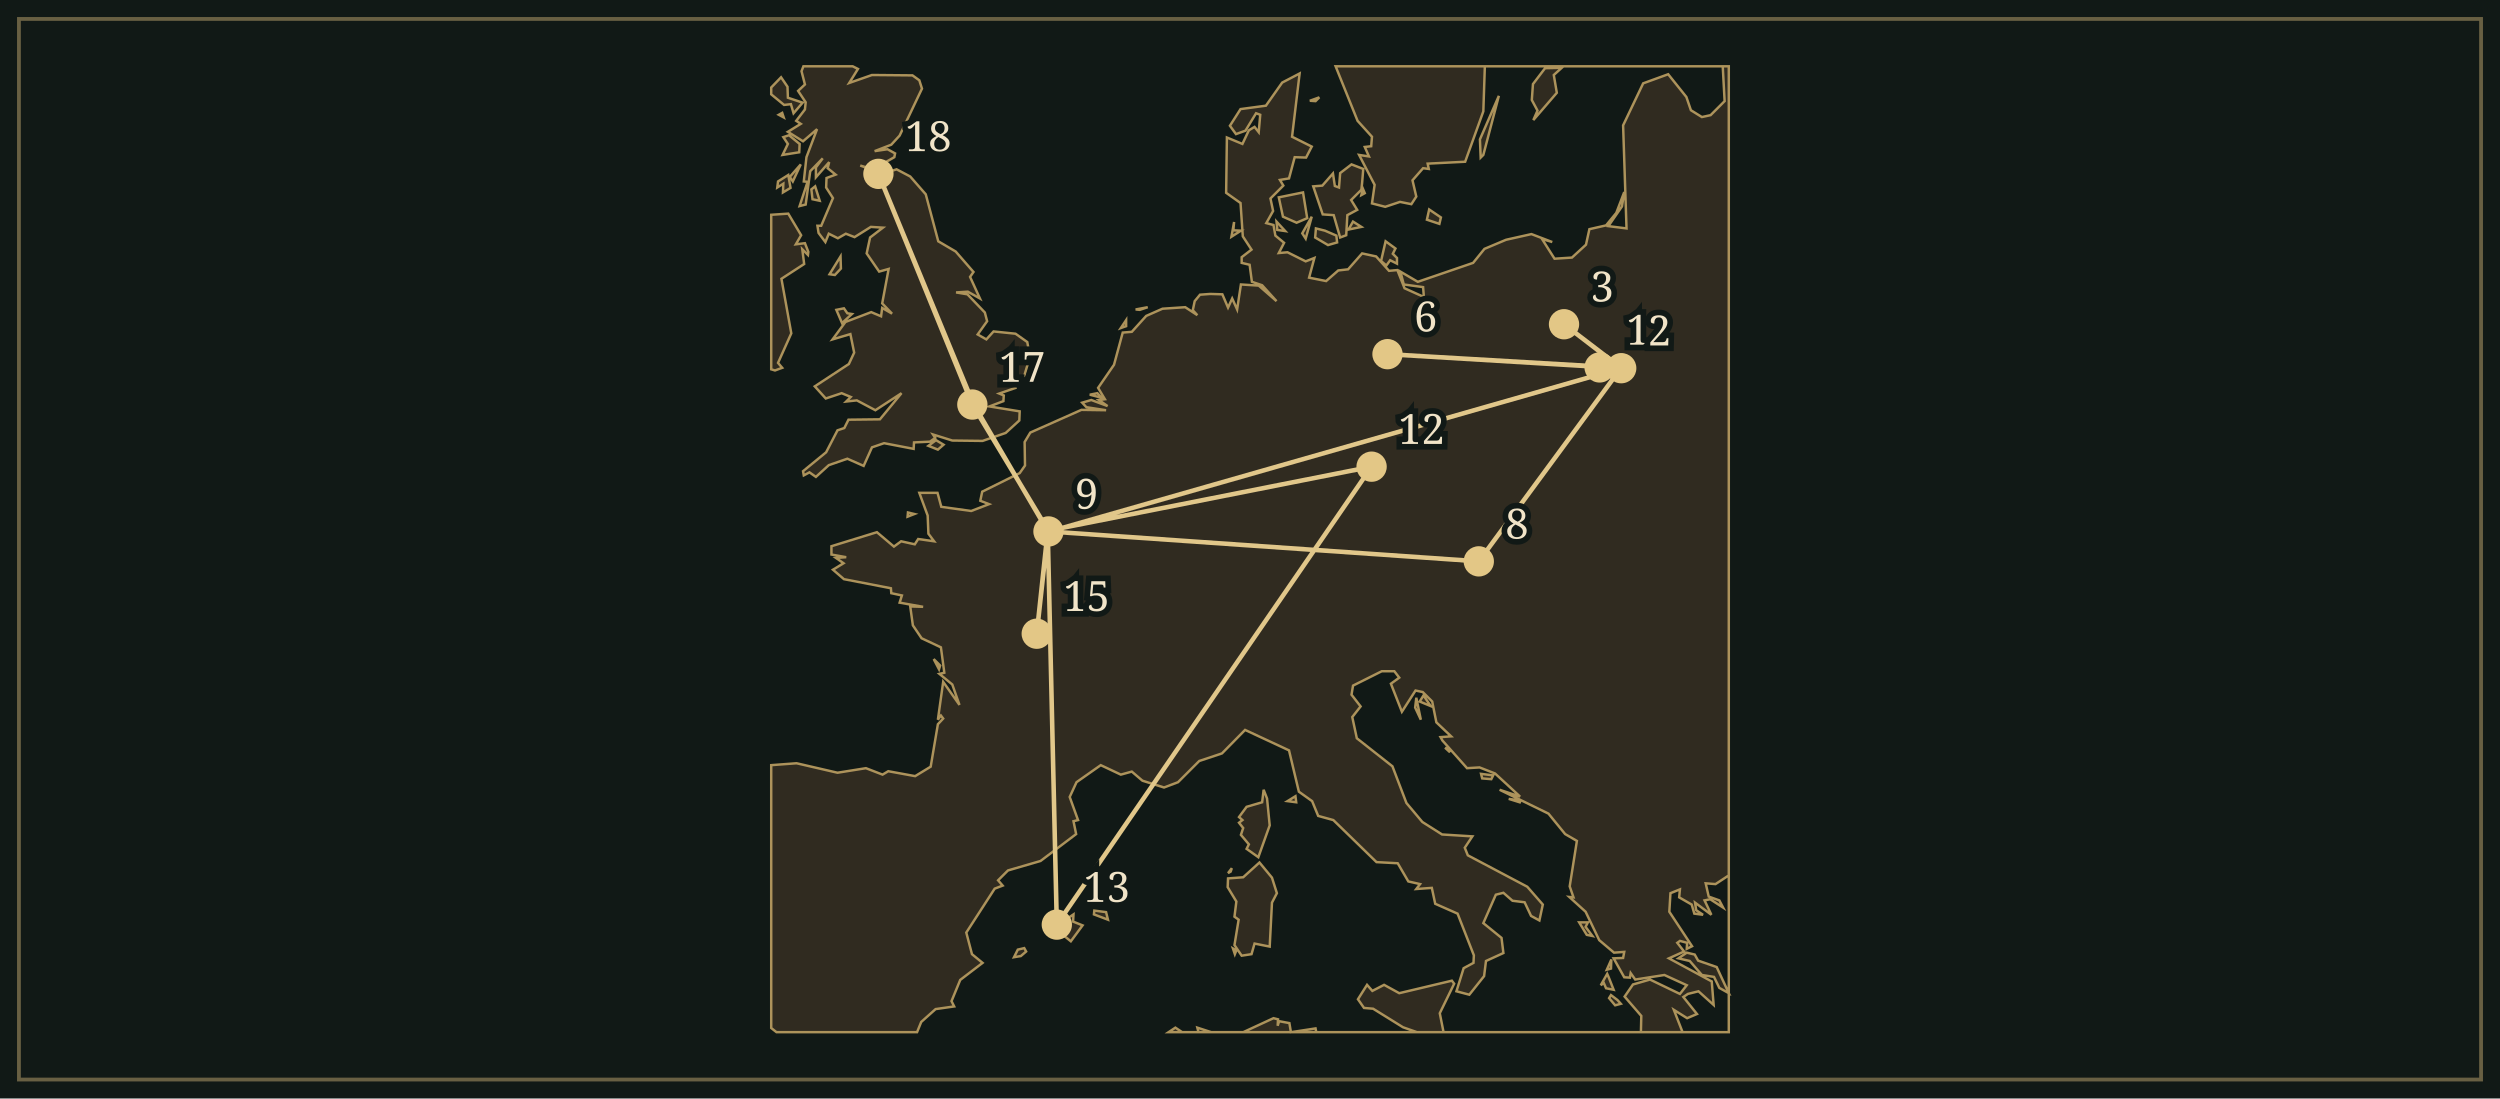
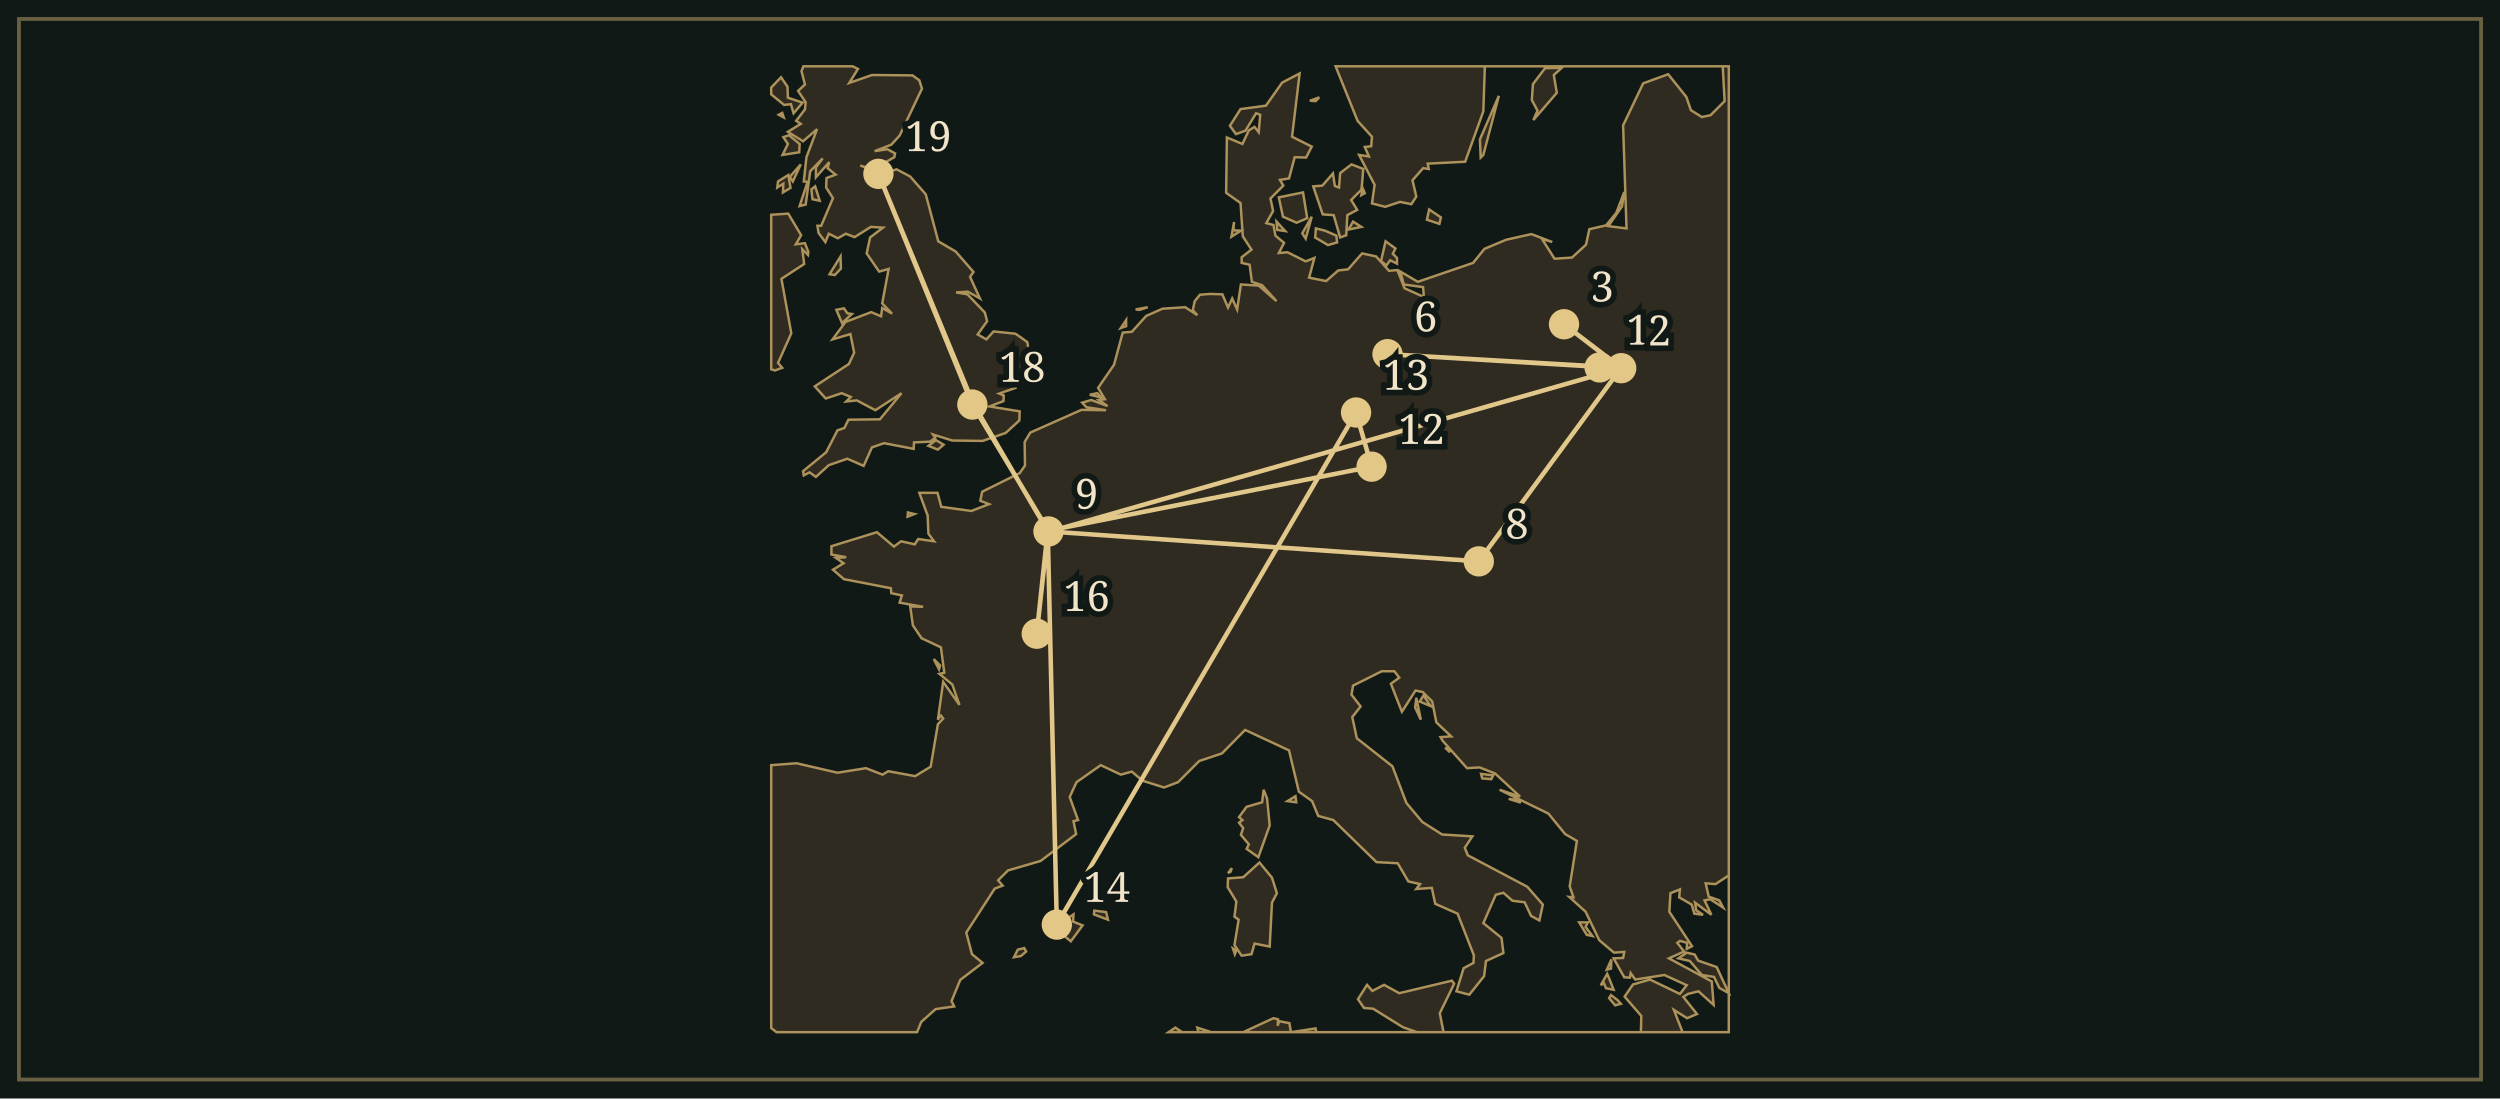
<svg xmlns="http://www.w3.org/2000/svg" viewBox="0 0 660 290" role="img" aria-label="Places in the life of Frédéric Chopin">
  <rect width="660" height="290" fill="#111916" />
  <path d="M447.4,252L448.3,253.6L453.2,255.3L456.4,262.2L453.9,260.8L452.5,257.9L449.3,257.4L446.1,253.7L443.1,253L445.3,251.5L447.4,252ZM412.3,17.9L410.2,19.8L411,24.5L404.8,31.7L405.9,29.2L404.4,26.4L404.7,22.2L407.9,18L412.3,17.9ZM359.6,48.3L359.4,50.1L356.7,52.8L358.3,55.4L355.7,56.8L355.4,62.1L353.8,62.7L352.1,56.8L349.2,56.6L346.7,49.2L349.1,49L351.9,45.8L352.4,49.1L353.5,49.5L353.8,45.7L356.8,43.4L359.9,44.6L359.6,48.3ZM344,50.8L345.1,57.6L342.3,58.8L338.7,57.2L337.6,52.1L344,50.8ZM283.3,243.3L285.8,244.3L282.7,248.5L279.6,246L277,245.7L283.4,241.4L283.3,243.3ZM335.8,231.7L337.1,235.8L335.8,238.3L335.2,249.9L331.2,249.1L330.4,251.9L327.8,252.3L325.9,249.5L327,242.8L325.9,242L326.4,238L324.1,234.2L324.2,231.9L328.2,231.6L332.5,227.7L335.8,231.7ZM334.5,210.8L335.2,217.9L332.2,226.3L329.1,224.1L329.7,222.9L327.6,220.4L328.2,218.6L327.1,217.2L328,216.5L327.1,215.7L329.1,213L333.2,211.8L333.6,208.5L334.5,210.8ZM383.9,259.7L380.1,267.5L381.1,272.5L374.1,272.5L370.4,271.2L362.5,266.3L360.1,266.1L358.5,263.8L360.9,260L362.3,261.6L365.4,260L369.4,262.2L383.3,258.9L383.9,259.7ZM225.1,17.5L226.5,18.2L224.2,21.9L230.2,19.8L240.9,19.9L242.7,21.2L243.4,23.4L237.5,35.8L235.3,38.2L230.9,39.9L234.3,39.4L236.3,40.5L236.1,41.5L230.5,44.7L227.1,43.7L233,45.9L236.7,44.7L240.3,46.6L244.4,51.3L247.7,63.7L252.3,66.4L257,71.8L256.1,73.1L258.7,78.8L255.5,77L252.4,77.2L255.4,77.7L260,82.5L260.6,84.8L258.1,88.3L260.4,89.6L262.3,87.5L268.1,88.1L271.2,90.3L271.9,94.2L270.4,99.2L267.8,100.7L268.1,102.4L263.8,103.9L265,104.4L264.9,105.9L261.2,107.3L269.2,108.6L269.1,111L265.5,114.3L259.4,116.4L251.4,116.3L246.3,114.7L246.9,115.6L245.5,116.6L241.3,116.8L241.2,118.5L233.4,117L230.2,118.1L228,123L223.7,121.1L218.8,122.8L215.4,125.9L213.7,124.7L212.2,125.5L212,124.4L218.1,119.4L221.1,113.6L222.9,113L224,110.8L232.3,110.7L238,103.8L231.1,108.3L226.2,105.7L223.4,106L224.6,104.8L222.2,103.8L218,105.2L215.1,102L224.1,96.1L225.5,93.1L224.5,88.2L219.8,89.6L223.2,85L230,82.4L232.6,83.5L232.9,81.3L235.5,82.8L232.9,80.1L234.6,71L232.1,71.7L228.8,66.9L229.7,62.7L233.1,60.1L229.9,59.9L225.6,62.6L223.3,61.7L221.2,62.9L218.8,61.7L217.9,63.9L216.1,61.5L215.8,59.6L216.8,59.6L219.9,52.3L218.1,49.5L218.2,47L220.6,46.1L218.5,44.4L218.9,42.8L215.4,46.8L215.4,44.2L217.2,41.8L213.9,45.2L212.7,54L211.1,54.4L213.2,48L212.2,47.9L212.9,41.5L215.7,34.1L212,37.3L208,34.8L211.4,32.7L210.2,31.9L212.5,28.9L212.7,27L210.7,24L212.5,22.3L211.6,18.8L212.1,17.5L225.1,17.5ZM203.6,56.7L208.1,56.4L211.5,62.1L210.1,64.5L212.5,64.2L213.4,66.5L213.3,67.3L211.8,65.8L212.3,69.7L206.3,73.6L208.9,88L205.4,95.8L206.5,97.1L204.6,97.8L203.6,97.5L203.6,56.7ZM300.9,81.8L299.8,81.7L303,81.1L300.9,81.8ZM393.7,205.7L391.3,205.5L391,204.3L394.2,204.7L393.7,205.7ZM241.4,135.7L239.6,136.4L239.7,135.3L241.4,135.7ZM222,70.9L220.4,72.6L219,72.4L221.9,67.7L222,70.9ZM216.4,53L214.5,52.6L214.2,50L215.2,49.2L216.4,53ZM211,40.2L206.6,40.9L208,38L206.8,36.2L208.3,35.7L211.1,38L211,40.2ZM208.1,46.2L208.7,49.6L206.7,50.8L206.8,48.5L205.2,49.5L205.4,47.9L208.1,46.2ZM209.3,47.9L208.5,46.7L211.4,43.4L209.3,47.9ZM223.7,82.7L224.9,82.9L222.3,85.3L220.8,81.8L222.8,81.4L223.7,82.7ZM206.9,31L205.6,30.3L206.5,29.8L206.9,31ZM207.9,22.9L208,25.8L211.9,27.1L209.5,29.9L208.8,27.5L207,27.7L203.6,24.9L203.6,23.1L206.2,20.4L207.9,22.9ZM391.6,40.9L390.9,41.6L390.7,36.8L395.7,25.3L391.6,40.9ZM380,59.1L376.7,58L377.3,55.3L380.4,57.4L380,59.1ZM368.8,68.1L368.8,69.6L367,68.7L366,70.1L364.6,68.9L365.8,63.7L368.4,65.6L367.7,67L368.8,68.1ZM359.4,59.9L356,60.6L357.2,58.5L359.4,59.9ZM360.3,51L359.4,51.5L359.8,49.8L360.3,51ZM349.8,60.9L352.8,62.2L353,64L350.6,64.7L347.2,62.7L347.4,60.3L349.8,60.9ZM339.3,61L337.2,60.7L337,58.5L339.3,61ZM344.7,63L343.8,61.6L346.3,57.2L344.7,63ZM347.3,26.7L345.8,26.6L348.3,25.7L347.3,26.7ZM325.1,62.5L325.8,58.6L325.6,60.8L327.6,60.9L325.1,62.5ZM248.2,175.7L247.9,176.7L246.5,174L248.2,175.7ZM249.1,117.4L247.6,118.7L245.1,117.7L247.1,116.2L249.1,117.4ZM297.3,86.1L295.9,86.6L297.3,84.5L297.3,86.1ZM342,210.2L342.2,211.8L339.9,211.5L342,210.2ZM326.4,250.9L326,251.9L325.5,250.4L326.4,250.9ZM324.9,230.1L324.2,230.5L325.2,229.2L324.9,230.1ZM292.5,242.8L288.8,241.4L288.9,240.4L292,240.8L292.5,242.8ZM269.5,252.4L267.7,252.7L268.7,250.7L270.4,250.3L270.9,251.2L269.5,252.4ZM377.7,186.4L374.8,185.2L375.8,183.6L377.7,186.4ZM382.3,197.8L382.8,198.6L381.5,197.4L382.3,197.8ZM375.1,190L373.6,186.8L373.9,184.2L375.1,190ZM400.4,211.2L401.5,211.9L398.3,210.9L400.4,211.2ZM424.7,258L426,261.3L424,260.9L423.4,259.5L422.6,260.1L424.3,257.1L424.7,258ZM427,264L427.9,265L426.4,265.4L424.8,263.5L425.3,262.7L427,264ZM425.3,255.7L424.2,256L425.4,253.3L425.3,255.7ZM420.4,247.1L418.9,246.8L416.9,243.5L419.2,243.5L418.6,244.7L420.4,247.1ZM289.7,103.8L290.8,105L287.7,104.2L289.7,103.8ZM392,17.5L391.6,29.4L386.8,42.7L376.9,43.2L377.2,44.6L375.7,44.4L372.9,47.6L373.9,51.9L372.6,53.9L369.6,53.3L365.7,54.6L362.2,53.7L362.9,48.8L358.8,40.9L361.4,41.3L360.3,38.8L362,38.6L362.2,36.1L358.4,31.9L352.6,17.5L456.4,17.5L456.4,272.5L308.5,272.5L310.3,271.3L312.1,272.5L316.4,272.5L316.1,271.3L319.8,272.5L328.2,272.5L336.2,268.8L337.4,269.1L337.3,270.8L337.7,269.6L340.4,270.1L340.8,272.5L347.3,271.5L347.5,272.5L456.4,272.5L456.4,231.1L452.9,233.4L450.3,233.2L451.1,236.7L453.9,237.7L454.9,239.6L451.5,237.4L450,237.7L451.8,241.5L447.5,238.3L447.8,240.3L449.6,241.5L447.3,241.2L446.6,238.8L443.3,236.9L443.5,234.8L441,235.8L440.7,240.7L446.7,249.8L445.3,250.5L445.4,248.9L443.5,248.4L442.8,248.9L444.6,251.2L440.6,253L451.9,259.1L452.4,265.3L448.4,261.7L445.6,262.4L444.4,263.2L448,267.7L445.4,268.8L441.9,266.6L444.2,272.5L433.2,272.5L433.3,268.2L428.9,263.1L431.1,259.9L435.6,258.6L443.5,262.4L445.3,260.1L439.4,257.4L431.7,258.6L430.5,256.9L430.3,258.1L428.8,258L426,253L428.5,252.9L428.8,251.3L426.1,251.5L422.2,248.2L418.6,240.7L414.3,236.8L415.4,236.9L414.4,234L416.3,222L413.2,220.2L408.8,214.8L395.9,208.5L401.3,210.3L394.7,204.2L390.6,202.6L387.3,202.8L380.8,195.5L380.3,194.6L383.1,194.4L379.2,190.7L378.1,185.2L375.6,182.7L373.7,182.3L370.1,187.9L367.2,180.5L369.4,178.9L368.1,177.2L364.8,177.2L357.2,181L356.8,183.4L359.2,186.5L357,189.3L358.2,194.9L367.6,202.3L371.3,212L375.5,217L380.7,220.3L388.7,220.8L386.7,223.8L387.5,225.8L403.2,234.1L407.3,238.8L406.4,243L404.2,241.8L402.5,238.2L399.3,237.8L396.9,235.7L394.9,236.2L391.6,243.7L396.4,247.6L396.9,251.6L392.3,253.7L391.8,257.7L387.9,262.6L384.5,261.7L386.4,255.6L389,254.2L389.1,252.2L384.8,241.2L378.9,238.6L378,234.4L373.9,234.7L374.9,233.4L371.8,232.7L369,227.9L363.4,227.6L352,216.5L348,215.4L346.4,211.5L342.9,209L340.3,198.1L328.7,192.7L322.6,198.9L316.6,200.9L311,206.5L307.3,207.9L301.6,206.1L298.8,203.7L295.9,204.5L290.6,202L284.2,206.5L282.4,210.4L284.6,216.5L283.4,216.8L284.1,220.2L274.7,227.3L266.1,229.8L263.5,232.4L264.7,233.8L262.6,234.6L255.1,246.2L256.6,251.9L259.4,254.2L253.5,258.7L251.2,264.3L251.9,265.7L247,266.4L243.2,269.8L242.1,272.5L205,272.5L203.6,271.4L203.6,202L210.3,201.5L221.1,204L228.6,202.8L233,204.5L234.5,203.6L241.6,204.9L245.7,202.4L247.6,191.2L249,189.7L248.4,188.9L247.6,190L249,180L253.3,186.1L251.4,180.7L248,177.9L249.3,177.6L248.4,170.9L243.3,168.5L241,165.1L240.3,160.1L243.7,160.2L237.5,159.1L238.1,157.2L235.3,156.6L235.2,155.3L222.8,152.9L219.9,150.4L222.7,148.7L220.7,147.3L223.4,147.1L219.5,146.4L219.5,144.2L231.5,140.5L236,144.3L237.9,142.9L241.5,143.7L242.4,142.3L246.6,142.9L245.1,140.9L244.9,136.1L242.7,130.1L247.5,130.1L248.5,133.8L256.4,134.9L261.1,133.1L258.8,132.2L259.3,129.8L269.2,124.9L270.6,122.9L270.5,116.7L272,114.2L285.5,108.2L292,108.3L286.8,107.5L285.7,106.3L288.1,105.6L292.4,107.2L290.1,105.6L291.7,105.4L289.9,102.4L294.1,96.3L296.4,87.8L298.8,87.6L302.6,83.4L306.9,81.5L312.9,81.1L316.1,83.2L314.9,81.9L315.4,79.5L316.8,77.8L319.5,77.6L322.7,77.7L324.2,81.2L325.3,78.8L326.6,81.7L327.6,75.1L332.3,75.4L337,79.5L333.2,75.3L330.5,74.4L329.9,69.9L327.8,69.4L327.8,67.9L330.4,65.9L328.1,62.4L327.5,53.6L323.7,50.9L323.9,36.3L328,38L329.7,34.4L331.2,33.5L332.3,34.9L332.7,30.3L331.6,29.9L328.8,34.5L326.3,35.4L324.7,33.2L327.5,28.8L334.2,27.9L338.5,21.8L343.1,19.4L341.1,36.1L346.3,38.7L344.8,41.6L341.8,41.5L340.3,47.1L337.9,47.5L338.8,49L335.4,52.4L336.1,55.7L334.3,58.9L336.2,59.4L336.7,62.2L339,64.1L337.6,66.8L339.9,66.6L344.7,69L347,68.1L345.6,73.3L350.1,74.2L353.3,71.4L355.9,71.1L359.6,66.9L363.3,67.7L366.7,71.5L368.9,71.3L370.8,76.1L375.9,78.4L375.7,75.8L370.6,75.1L369.7,71.7L374.3,74.4L388.9,69.4L391.9,65.7L397.6,63.3L404.3,61.8L409.8,63.9L407.1,63.1L410.4,68.3L415,68L418.7,64.6L419.6,60.5L424,59.5L426.7,56.2L428.8,50.7L428.2,54.5L424.6,59.7L429.4,60.3L428.5,33.1L433.8,22L440.4,19.6L445.2,25.6L446.4,29.1L449.3,30.9L451.6,30.4L455.3,26.7L454.8,17.5L392,17.5Z" fill="#302b20" stroke="#ad935b" stroke-width=".65" />
-   <path d="M422.3,97L428,97.2L412.9,85.6L428.1,97.2L428,97.2L366.3,93.5L428,97.1L390.4,148.2L276.8,140.3L276.7,140.1L276.7,140.1L362.1,123.2L279,244.1L276.6,140.1L273.7,167.3L276.7,140L256.7,106.8L231.9,45.9L257,106.7L276.6,140.2L276.6,140.2L276.6,140.1L277.2,140.3L428,97.2" fill="none" stroke="#e1c78a" stroke-width="1.2" />
+   <path d="M422.3,97L428,97.2L412.9,85.6L428.1,97.2L428,97.2L366.3,93.5L428,97.1L390.4,148.2L276.8,140.3L276.7,140.1L276.7,140.1L362.1,123.2L358,108.9L279,244.1L276.6,140.1L273.7,167.3L276.7,140L256.7,106.8L231.9,45.9L257,106.7L276.6,140.2L276.6,140.2L276.6,140.1L277.2,140.3L428,97.2" fill="none" stroke="#e1c78a" stroke-width="1.2" />
  <circle cx="422.3" cy="97" r="4" fill="#e3c786" />
  <text x="429.3" y="91" fill="#f1e4c8" stroke="#111916" stroke-width="3" paint-order="stroke" font-family="Georgia,serif" font-size="11">1</text>
  <circle cx="428" cy="97.2" r="4" fill="#e3c786" />
  <text x="435" y="91.2" fill="#f1e4c8" stroke="#111916" stroke-width="3" paint-order="stroke" font-family="Georgia,serif" font-size="11">2</text>
  <circle cx="412.9" cy="85.6" r="4" fill="#e3c786" />
  <text x="419.9" y="79.6" fill="#f1e4c8" stroke="#111916" stroke-width="3" paint-order="stroke" font-family="Georgia,serif" font-size="11">3</text>
  <circle cx="366.3" cy="93.5" r="4" fill="#e3c786" />
  <text x="373.3" y="87.5" fill="#f1e4c8" stroke="#111916" stroke-width="3" paint-order="stroke" font-family="Georgia,serif" font-size="11">6</text>
  <circle cx="390.4" cy="148.2" r="4" fill="#e3c786" />
  <text x="397.4" y="142.2" fill="#f1e4c8" stroke="#111916" stroke-width="3" paint-order="stroke" font-family="Georgia,serif" font-size="11">8</text>
  <circle cx="276.8" cy="140.3" r="4" fill="#e3c786" />
  <text x="283.8" y="134.3" fill="#f1e4c8" stroke="#111916" stroke-width="3" paint-order="stroke" font-family="Georgia,serif" font-size="11">9</text>
  <circle cx="362.1" cy="123.2" r="4" fill="#e3c786" />
  <text x="369.1" y="117.2" fill="#f1e4c8" stroke="#111916" stroke-width="3" paint-order="stroke" font-family="Georgia,serif" font-size="11">12</text>
+   <circle cx="358" cy="108.9" r="4" fill="#e3c786" />
+   <text x="365" y="102.9" fill="#f1e4c8" stroke="#111916" stroke-width="3" paint-order="stroke" font-family="Georgia,serif" font-size="11">13</text>
  <circle cx="279" cy="244.1" r="4" fill="#e3c786" />
-   <text x="286" y="238.1" fill="#f1e4c8" stroke="#111916" stroke-width="3" paint-order="stroke" font-family="Georgia,serif" font-size="11">13</text>
+   <text x="286" y="238.1" fill="#f1e4c8" stroke="#111916" stroke-width="3" paint-order="stroke" font-family="Georgia,serif" font-size="11">14</text>
  <circle cx="273.7" cy="167.3" r="4" fill="#e3c786" />
-   <text x="280.7" y="161.3" fill="#f1e4c8" stroke="#111916" stroke-width="3" paint-order="stroke" font-family="Georgia,serif" font-size="11">15</text>
+   <text x="280.7" y="161.3" fill="#f1e4c8" stroke="#111916" stroke-width="3" paint-order="stroke" font-family="Georgia,serif" font-size="11">16</text>
  <circle cx="256.7" cy="106.8" r="4" fill="#e3c786" />
-   <text x="263.7" y="100.8" fill="#f1e4c8" stroke="#111916" stroke-width="3" paint-order="stroke" font-family="Georgia,serif" font-size="11">17</text>
+   <text x="263.7" y="100.8" fill="#f1e4c8" stroke="#111916" stroke-width="3" paint-order="stroke" font-family="Georgia,serif" font-size="11">18</text>
  <circle cx="231.9" cy="45.9" r="4" fill="#e3c786" />
-   <text x="238.9" y="39.9" fill="#f1e4c8" stroke="#111916" stroke-width="3" paint-order="stroke" font-family="Georgia,serif" font-size="11">18</text>
+   <text x="238.9" y="39.9" fill="#f1e4c8" stroke="#111916" stroke-width="3" paint-order="stroke" font-family="Georgia,serif" font-size="11">19</text>
  <rect x="5" y="5" width="650" height="280" fill="none" stroke="#c3a970" stroke-opacity=".5" />
</svg>
